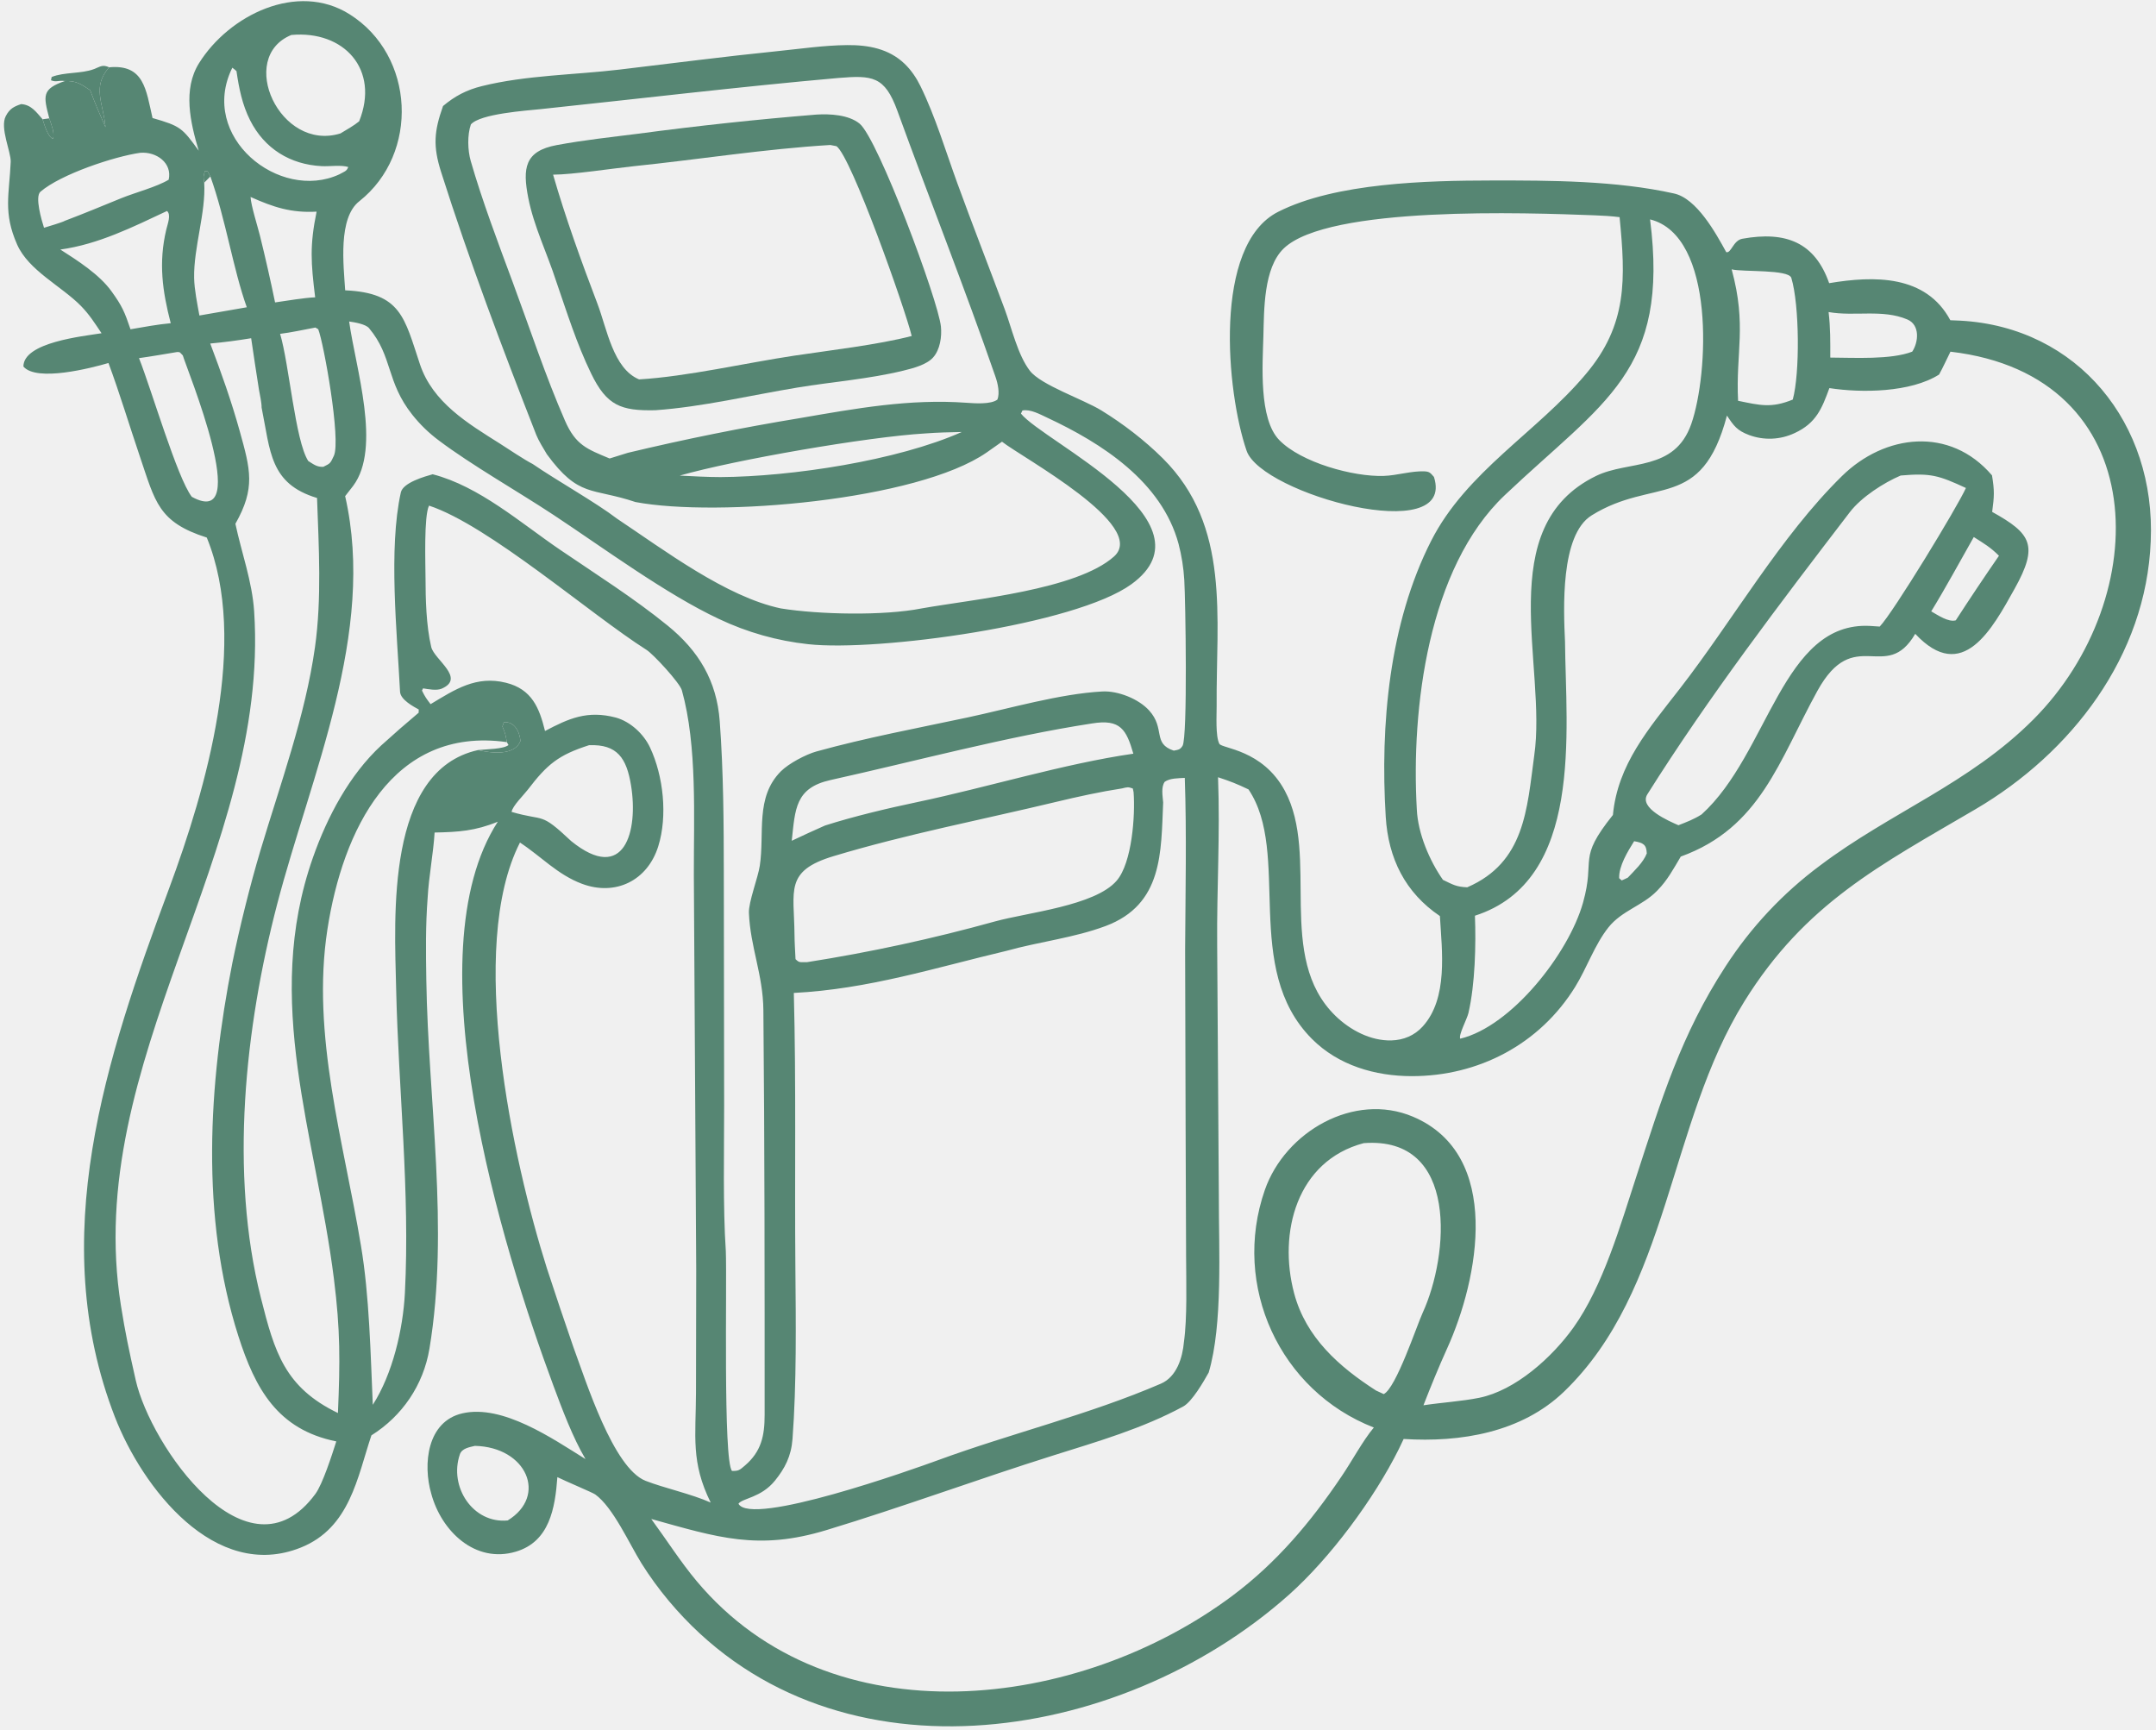
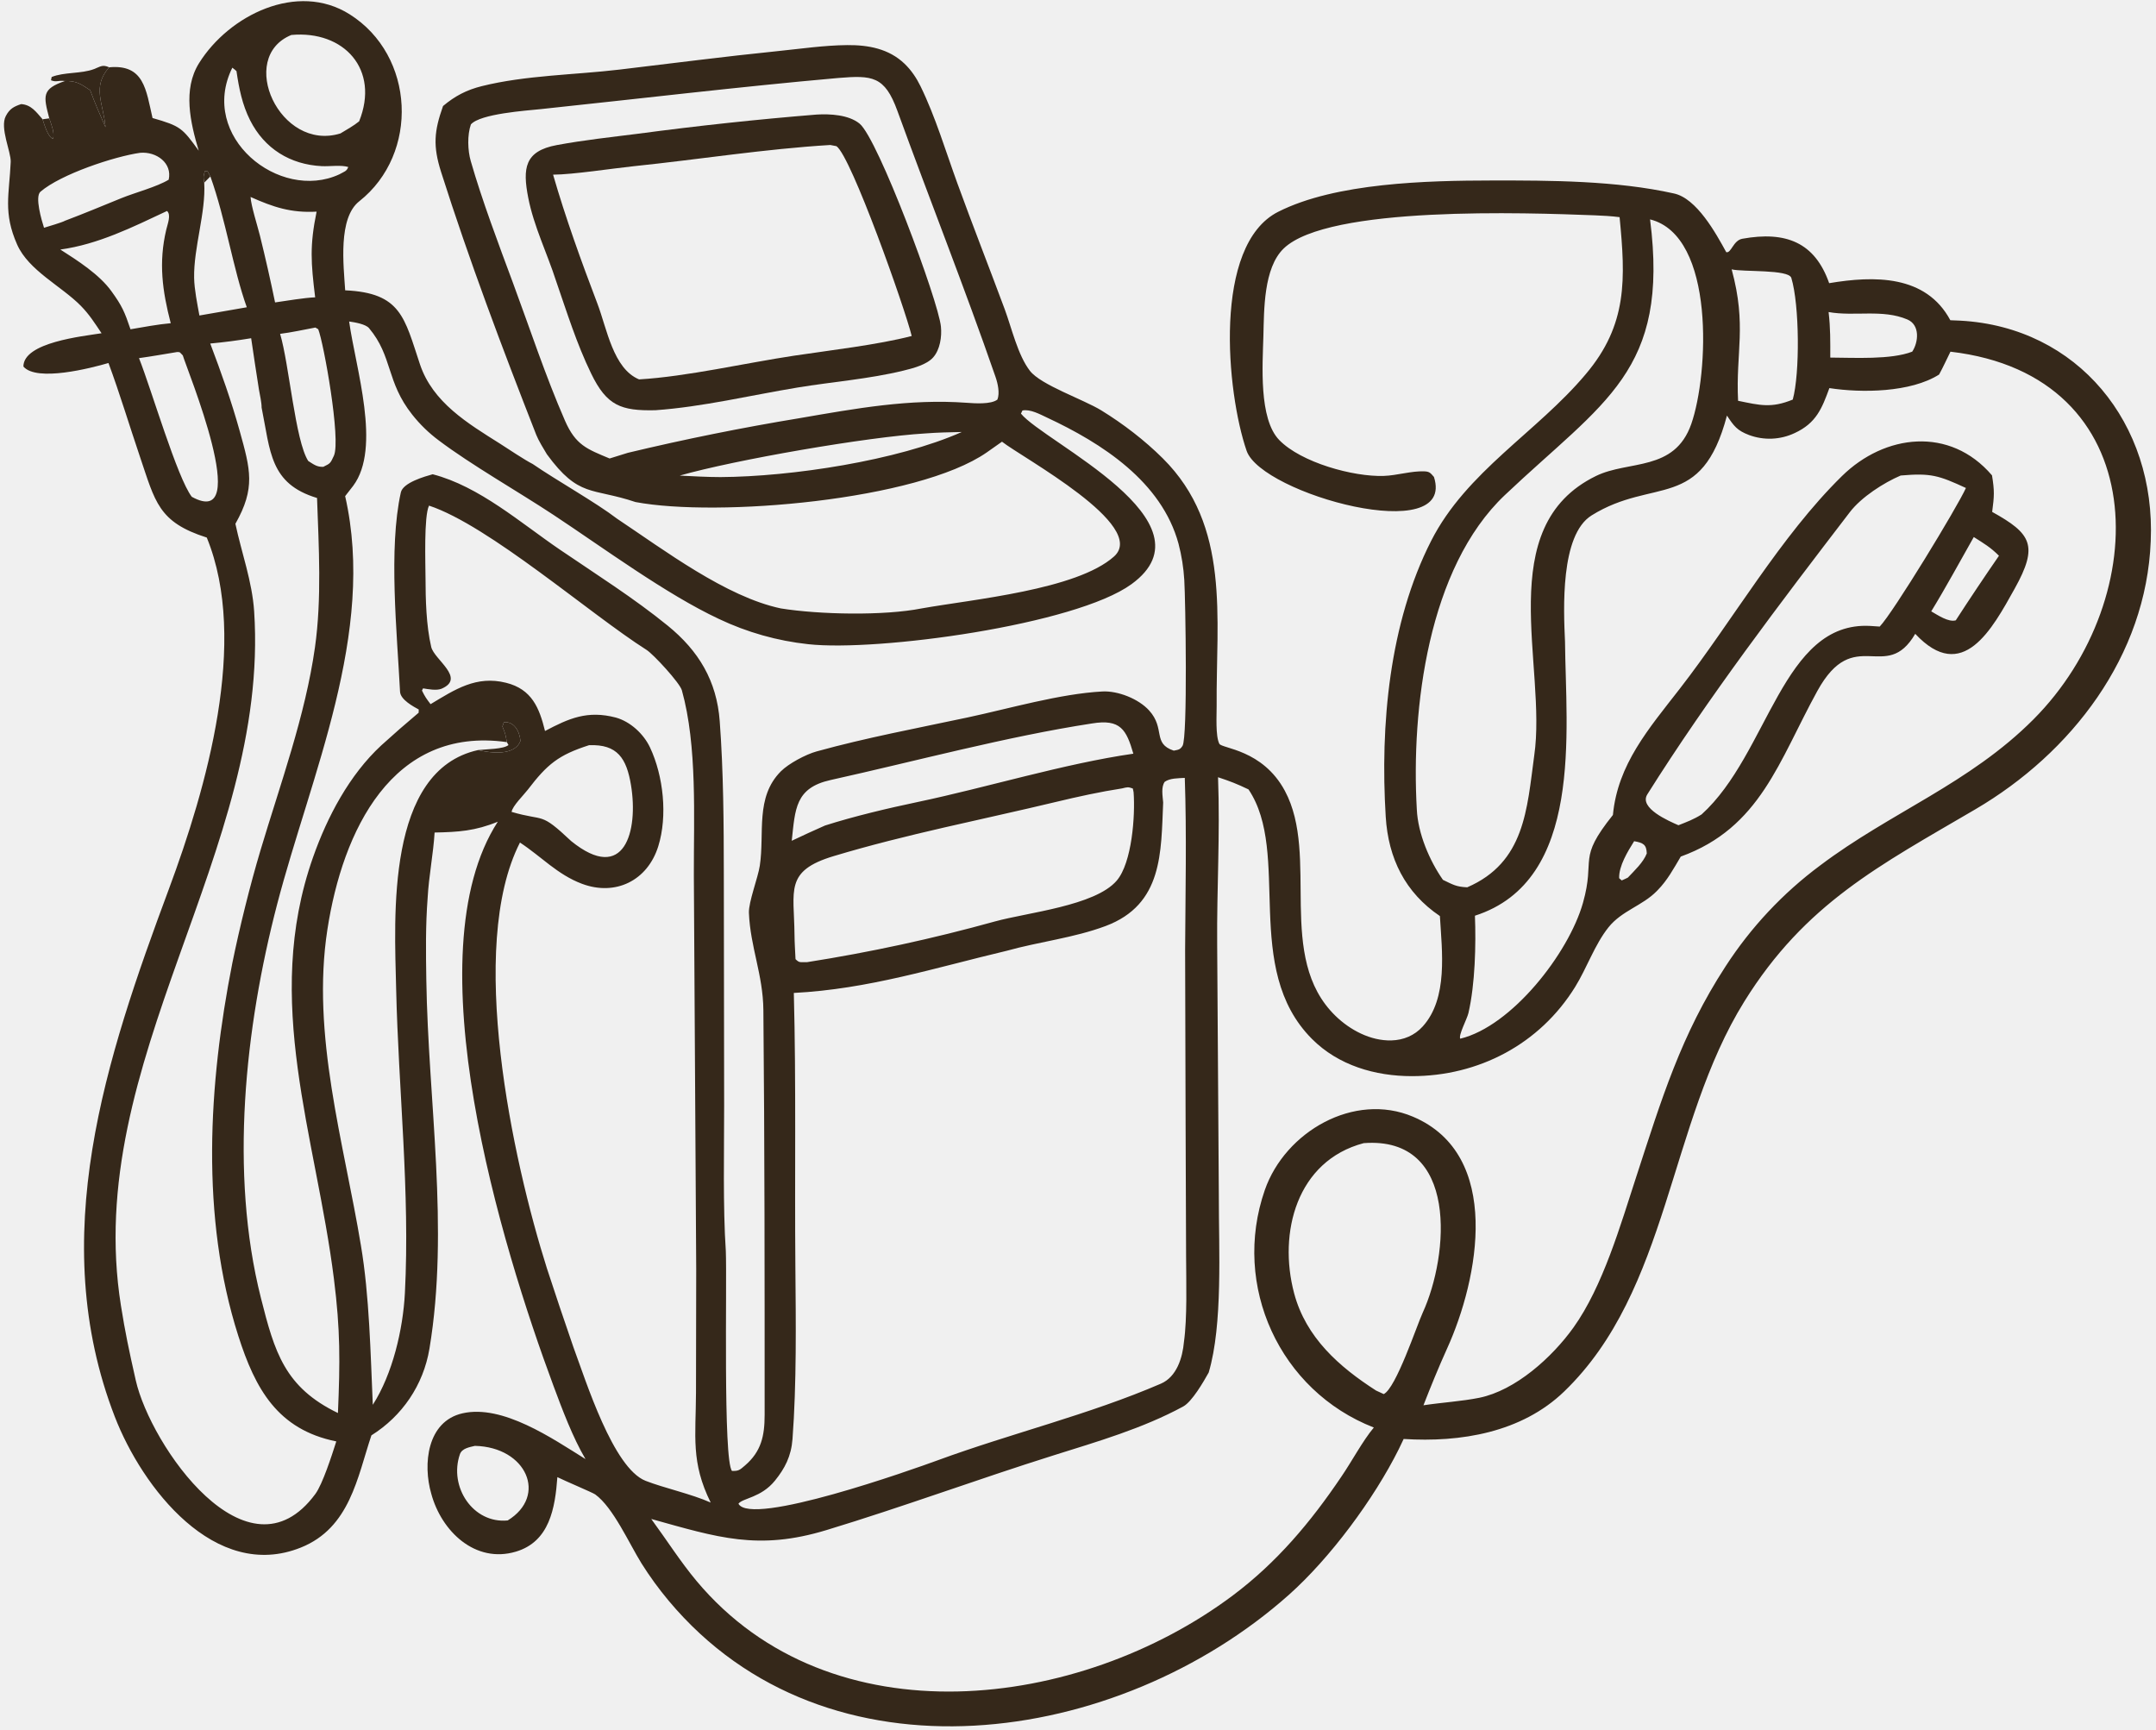
<svg xmlns="http://www.w3.org/2000/svg" width="268" height="215" viewBox="0 0 268 215" fill="none">
  <g clip-path="url(#clip0_719_2998)">
-     <path d="M24.701 18.73C23.658 15.226 22.7 11.118 24.742 7.85C28.48 1.868 36.965 -2.311 43.451 1.77C51.611 6.905 52.138 19.102 44.666 25.013C42.001 27.092 42.709 32.986 42.908 36.088C49.86 36.4 50.265 39.48 52.203 45.284C53.786 50.028 58.17 52.638 62.131 55.135C63.096 55.757 65.252 57.194 66.204 57.669C69.236 59.75 74.051 62.446 76.704 64.475C82.582 68.392 90.243 74.186 97.056 75.627C101.821 76.394 109.848 76.564 114.575 75.626C120.942 74.492 133.837 73.317 138.473 69.178C142.777 65.335 127.077 56.891 124.552 54.903L122.652 56.241C114.036 62.219 89.145 64.321 78.994 62.405C73.566 60.578 71.97 61.914 67.98 56.466C67.598 55.833 66.931 54.743 66.666 54.069C62.444 43.301 58.338 32.416 54.831 21.383C53.798 18.132 53.965 16.294 55.072 13.179C56.554 11.931 58.001 11.178 59.881 10.709C65.359 9.344 71.411 9.314 77.015 8.649C83.559 7.874 90.076 7.021 96.636 6.358C99.5 6.068 102.438 5.632 105.312 5.606C107.93 5.583 110.492 6.048 112.454 7.936C113.275 8.726 113.921 9.69 114.422 10.714C116.277 14.506 117.551 18.791 118.999 22.77C120.906 28.011 122.945 33.207 124.889 38.435C125.752 40.758 126.514 44.14 128.021 46.091C129.389 47.863 134.669 49.642 136.91 51.02C139.615 52.684 142.281 54.729 144.54 56.974C153.011 65.39 151.145 76.79 151.235 87.744C151.244 88.85 151.073 91.471 151.566 92.45C151.874 93.061 156.943 93.142 159.712 98.297C164.085 106.435 158.526 118.986 166.001 126.269C167.82 128.041 170.377 129.396 172.957 129.327C174.459 129.286 175.83 128.72 176.85 127.592C180.025 124.084 179.24 118.229 178.986 113.869C174.67 110.951 172.568 106.705 172.251 101.516C171.554 90.133 172.681 77.489 177.896 67.234C182.286 58.602 191.049 53.729 197.095 46.534C202.341 40.354 202.06 34.642 201.322 26.993C200.299 26.862 199.274 26.804 198.245 26.765C189.849 26.443 165.105 25.545 159.57 30.886C157.054 33.315 157.134 38.53 157.044 41.812C156.947 45.308 156.456 52.059 159.011 54.693C161.725 57.491 168.211 59.285 172.005 59.158C173.666 59.103 175.43 58.524 177.059 58.59C177.722 58.616 177.83 58.818 178.246 59.284C181.041 68.044 156.82 61.422 154.961 56.039C152.46 48.796 150.712 30.459 158.883 26.328C166.038 22.71 177.397 22.447 185.456 22.435C192.734 22.425 200.92 22.451 208.066 24.046C210.904 24.644 213.288 28.986 214.58 31.344C215.205 31.508 215.433 29.883 216.587 29.676C221.982 28.705 225.595 30.124 227.372 35.199C232.955 34.261 239.397 34.136 242.435 39.806C242.842 39.818 243.25 39.834 243.657 39.856C258.315 40.647 267.99 52.682 267.345 67.26C266.79 81.569 257.49 93.593 245.55 100.596C233.637 107.584 224.412 112.283 216.83 124.482C207.355 139.728 207.528 160.345 194.427 172.973C189.136 178.073 181.55 179.318 174.48 178.868C174.287 179.289 174.087 179.707 173.881 180.122C170.791 186.326 165.34 193.681 160.189 198.261C139.028 217.077 102.8 222.52 83.115 198.97C81.888 197.503 80.76 195.953 79.741 194.331C78.187 191.833 76.227 187.384 73.988 185.76C73.674 185.532 70.164 184.058 69.284 183.611C69.001 187.467 68.313 191.624 64.132 192.872C59.071 194.383 54.864 190.335 53.607 185.67C52.547 182.022 53.078 176.684 57.486 175.679C62.488 174.539 68.659 178.806 72.781 181.369C71.2 178.694 69.874 175.157 68.792 172.245C62.357 154.92 51.22 118.605 61.88 102.139C59.073 103.289 56.989 103.427 54.023 103.485C53.872 106.04 53.295 108.995 53.16 111.58C52.894 115.049 52.939 118.317 52.993 121.808C53.225 136.917 55.869 152.679 53.385 167.629C52.626 172.196 49.972 176.036 46.167 178.419C44.423 183.615 43.505 189.908 37.408 192.36C26.712 196.662 17.667 184.881 14.271 176.106C5.674 153.888 13.168 131.544 21.009 110.468C25.628 98.029 30.97 79.701 25.703 66.82C19.662 64.898 19.3 62.38 17.386 56.741C16.093 52.93 14.882 48.893 13.484 45.123C11.342 45.75 4.558 47.503 2.909 45.56C2.918 42.548 10.27 41.801 12.624 41.423C11.777 40.163 11.106 39.09 10.042 38.009C7.63 35.559 3.558 33.625 2.132 30.402C0.369 26.421 1.155 24.157 1.331 20.131C1.386 18.89 -0.047 15.903 0.72 14.427C1.203 13.498 1.751 13.237 2.629 12.94C3.876 13.02 4.49 13.907 5.293 14.825C5.536 15.531 5.918 16.978 6.593 17.268C6.813 16.489 6.387 15.518 6.125 14.712C5.393 11.911 5.177 11.059 8.072 10.07C9.545 10.05 10.013 10.428 11.21 11.212C11.808 12.842 12.412 14.229 13.116 15.815C12.842 12.823 11.408 10.805 13.57 8.365C17.915 7.965 18.149 11.152 18.96 14.671C22.472 15.677 22.654 15.913 24.701 18.73ZM241.037 46.556C237.502 48.795 231.417 48.86 227.4 48.242C226.475 50.761 225.772 52.59 223.092 53.828C221.305 54.674 219.257 54.762 217.406 54.072C215.921 53.507 215.527 52.953 214.667 51.657C211.497 63.642 205.564 59.262 197.843 64.066C193.923 66.505 194.359 75.78 194.538 79.76C194.635 90.884 196.89 109.476 183.34 113.825C183.48 117.41 183.365 122.326 182.534 125.92C182.36 126.672 181.267 128.676 181.516 129.112C187.909 127.573 194.997 118.505 196.772 112.219C198.367 106.57 196.004 106.907 200.492 101.303C201.089 94.994 204.943 90.586 208.786 85.635C215.404 77.11 221.307 66.69 228.965 59.174C234.275 53.962 242.375 52.958 247.615 59.088C247.932 61.029 247.897 61.647 247.635 63.63C252.505 66.329 253.422 67.802 250.432 73.169C247.642 78.177 243.955 85.091 238.072 78.785C234.42 85.052 230.495 77.555 225.907 85.885C221.13 94.557 218.833 102.891 208.927 106.475C208.047 107.957 207.264 109.423 206.057 110.647L205.933 110.775C204.155 112.586 201.595 113.204 199.948 115.261C198.233 117.405 197.259 120.311 195.807 122.66C191.393 129.805 183.785 133.773 175.496 133.768C170.953 133.766 166.371 132.443 163.081 129.14C154.341 120.366 160.541 106.071 155.195 98.126C153.732 97.426 152.945 97.122 151.408 96.612C151.676 103.861 151.242 110.406 151.3 117.449L151.506 148.662C151.492 155.214 152.022 164.617 150.247 170.607C149.605 171.753 148.179 174.233 147.072 174.833C142.042 177.561 136.414 179.191 130.98 180.899C121.499 183.88 112.232 187.315 102.718 190.198C94.251 192.764 89.261 191.127 80.954 188.812C82.823 191.352 84.576 194.117 86.566 196.498C103.274 216.495 134.223 212.58 153.258 198.308C158.721 194.212 162.935 189.193 166.738 183.55C168.036 181.658 169.375 179.119 170.773 177.444C159.086 172.893 153.078 159.835 157.223 147.92C159.751 140.672 168.325 135.709 175.64 138.809C186.801 143.538 183.82 158.95 179.872 167.643C178.859 169.873 177.829 172.397 176.941 174.68C179.206 174.334 181.733 174.184 183.876 173.749C188.391 172.831 192.94 168.716 195.59 165.012C199.258 159.886 201.457 152.207 203.414 146.212C206.521 136.695 208.946 128.629 214.499 120.117C217.643 115.262 221.625 111.015 226.252 107.578C234.992 100.981 244.807 97.406 252.762 89.426C267.83 74.306 267.772 46.658 242.45 43.715C242.01 44.607 241.507 45.703 241.037 46.556ZM98.676 123.425C98.973 134.684 98.769 146.114 98.868 157.414C98.929 164.336 99.027 172.004 98.512 178.869C98.35 181.029 97.551 182.535 96.335 184.041C94.606 186.182 92.311 186.209 91.792 186.915C93.325 189.813 113.446 182.661 116.558 181.519C125.71 178.16 135.37 175.848 144.298 171.996C146.279 171.142 146.996 168.76 147.17 166.792C147.59 163.816 147.446 159.317 147.436 156.193L147.377 140.111L147.315 118.06C147.352 111.058 147.517 103.681 147.274 96.692C146.441 96.749 145.437 96.714 144.777 97.183C144.313 97.848 144.518 98.898 144.587 99.753C144.311 105.907 144.591 112.429 137.424 115.11C133.505 116.576 129.194 117.054 125.167 118.178C116.135 120.321 107.968 122.946 98.676 123.425ZM75.778 56.991L78.049 56.285C85.108 54.595 92.225 53.159 99.385 51.98C106.401 50.773 113.05 49.549 120.153 50.066C121.15 50.139 123.178 50.291 123.983 49.667C124.298 48.858 124.03 47.665 123.747 46.846C119.905 35.748 115.559 24.813 111.547 13.773C109.972 9.438 108.43 9.344 104.169 9.696C91.823 10.791 79.551 12.264 67.225 13.563C65.398 13.756 59.705 14.132 58.532 15.466C58.073 16.797 58.136 18.696 58.514 20.011C59.944 24.983 61.949 30.267 63.754 35.136C65.874 40.851 67.807 46.747 70.232 52.297C71.561 55.338 72.976 55.82 75.778 56.991ZM42.904 61.672C46.77 78.65 38.62 96.396 34.444 112.425C30.45 127.757 28.508 145.778 32.428 161.321C34.129 168.066 35.384 172.443 42.007 175.642C42.278 169.268 42.312 165.354 41.509 158.974C39.262 141.105 32.614 124.477 38.9 106.595C40.68 101.529 43.432 96.322 47.389 92.657C48.913 91.271 50.463 89.916 52.04 88.592L52.051 88.192C51.416 87.842 49.779 86.982 49.728 85.985C49.355 78.659 48.275 68.192 49.826 61.21C50.099 59.98 52.831 59.22 53.784 58.951C59.59 60.456 64.716 65.002 69.62 68.338C74.097 71.384 78.8 74.353 82.994 77.765C86.846 80.898 89.094 84.618 89.466 89.652C89.935 95.992 89.966 102.347 89.974 108.701L90.014 137.41C90.017 142.944 89.855 150.069 90.222 155.506C90.382 159.308 89.871 181.529 90.989 182.837C91.812 182.868 91.958 182.719 92.599 182.169C94.626 180.431 95.047 178.486 95.047 175.884C95.051 159.108 95.049 142.325 94.891 125.549C94.85 121.16 93.266 117.723 93.093 113.468C93.046 112.11 94.219 109.115 94.447 107.608C95.059 103.561 93.855 99.099 97.067 95.876C98.028 94.913 100.158 93.776 101.501 93.405C107.667 91.699 113.987 90.521 120.282 89.18C125.52 88.063 131.733 86.238 137.023 85.952C138.945 85.848 141.526 86.854 142.849 88.321C144.884 90.577 143.225 92.424 145.906 93.307C146.453 93.186 146.673 93.218 146.993 92.713C147.645 91.687 147.361 74.468 147.212 72.099C147.122 70.576 146.883 69.067 146.497 67.592C144.401 59.857 136.955 55.084 130.158 51.911C129.268 51.496 128.078 50.834 127.096 51.023L126.908 51.413C129.775 54.967 151.327 64.856 140.646 72.616C133.663 77.689 109.034 81.023 100.47 80.075C96.619 79.661 92.863 78.599 89.358 76.933C82.8 73.864 74.945 68.061 68.817 64.013C64.397 61.093 58.549 57.772 54.537 54.742C53.31 53.828 52.206 52.758 51.254 51.556C47.988 47.451 48.835 44.323 45.873 40.79C45.451 40.286 44.079 40.059 43.4 39.963C44.201 45.747 47.437 55.656 43.903 60.387C43.578 60.821 43.245 61.249 42.904 61.672ZM64.633 104.731C58.01 117.701 63.703 144.156 67.987 157.671C69.052 160.934 70.147 164.188 71.269 167.433C72.85 171.704 76.221 182.491 80.253 184.071C82.508 184.955 85.992 185.713 88.343 186.773C85.855 181.74 86.495 178.553 86.515 173.088L86.542 157.747L86.248 108.79C86.229 101.609 86.692 92.718 84.758 85.801C84.502 84.886 81.233 81.332 80.365 80.781C73.359 76.338 60.784 65.321 53.331 62.85C52.677 64.151 52.89 70.091 52.893 71.763C52.899 74.492 52.977 77.748 53.602 80.419C53.971 81.995 57.941 84.299 54.884 85.61C54.266 85.867 53.22 85.667 52.587 85.564L52.453 85.839C52.84 86.63 53.001 86.841 53.522 87.529C56.573 85.697 59.191 83.943 62.907 84.87C66.113 85.669 67.045 87.997 67.748 90.865C70.704 89.304 73.005 88.268 76.545 89.193C78.349 89.694 80.001 91.215 80.798 92.906C82.473 96.462 82.998 101.43 81.829 105.182C80.492 109.48 76.497 111.413 72.347 109.86C69.29 108.716 67.268 106.453 64.633 104.731ZM29.262 65.108C30.03 68.733 31.347 72.266 31.593 76.005C33.557 106 10.162 131.833 15.036 162.312C15.563 165.611 16.001 167.707 16.873 171.567C18.705 179.674 30.783 197.144 39.202 185.701C40.097 184.484 41.249 180.91 41.803 179.171C34.512 177.701 31.729 172.645 29.626 166.064C24.902 151.279 25.906 134.751 28.882 119.701C29.781 115.287 31.087 110.025 32.379 105.698C34.837 97.462 37.949 89 39.152 80.461C40.005 74.404 39.627 68.003 39.41 61.901C33.524 60.131 33.622 56.114 32.517 50.65C32.533 50.116 32.296 49.02 32.192 48.45C31.856 46.315 31.532 44.18 31.219 42.042C29.424 42.336 27.944 42.532 26.134 42.702C27.5 46.314 28.76 49.849 29.795 53.574C31.128 58.372 31.784 60.656 29.262 65.108ZM179.364 109.367C180.645 109.98 181.002 110.228 182.381 110.295C189.55 107.198 189.808 100.578 190.708 93.941C192.337 82.804 185.409 65.491 198.395 59.162C202.456 57.182 208.143 58.661 210.231 52.707C212.389 46.55 213.257 29.313 205.11 27.27C207.524 46.183 199.403 49.852 187.061 61.54C177.498 70.597 175.401 88.105 176.116 100.608C176.252 103.609 177.694 106.98 179.364 109.367ZM46.34 174.62C48.797 170.797 50.097 165.251 50.33 160.725C50.977 148.144 49.528 135.474 49.242 122.906C49.038 113.953 47.937 95.77 59.428 93.234C61.061 93.624 63.987 93.967 64.691 92.1C64.601 90.936 63.937 89.661 62.636 89.77L62.452 90.3C62.805 91.158 62.852 91.329 63 92.247C48.715 90.241 42.584 103.329 40.699 115.525C38.669 128.66 42.748 142.008 44.867 154.837C45.915 161.015 46.063 168.33 46.34 174.62ZM100.304 119.602C108.188 118.363 115.946 116.684 123.692 114.534C127.663 113.433 136.136 112.599 138.817 109.46C140.717 107.235 141.127 101.362 140.912 98.493C140.908 98.412 140.832 98.099 140.81 98.01C140.197 97.793 140.131 97.847 139.47 98.002C136.787 98.415 133.982 99.028 131.332 99.665C122.082 101.887 112.74 103.676 103.627 106.417C97.497 108.261 98.712 110.672 98.76 116.181C98.769 117.183 98.84 118.225 98.887 119.226C99.397 119.725 99.436 119.569 100.304 119.602ZM208.639 102.579C209.733 102.145 210.504 101.869 211.515 101.235C219.885 93.665 221.53 77.204 232.477 77.805C232.87 77.827 233.262 77.853 233.655 77.884C235.307 76.189 243.322 63.002 244.372 60.657C241.002 59.105 240.037 58.78 236.262 59.108C234.18 59.997 231.392 61.771 229.942 63.662C221.267 74.98 212.362 86.668 204.77 98.74C203.692 100.454 207.471 102.068 208.639 102.579ZM39.176 36.959C38.648 32.639 38.487 30.543 39.354 26.309C36.172 26.479 33.996 25.756 31.146 24.483C31.206 25.572 32.006 28.064 32.315 29.305C32.995 32.054 33.621 34.818 34.193 37.592C35.558 37.396 37.881 37.004 39.176 36.959ZM23.841 61.755C31.549 65.99 23.165 45.754 22.724 44.177C22.325 43.787 22.438 43.764 22.027 43.756C20.472 44.009 18.832 44.304 17.279 44.517C18.852 48.498 22.02 59.376 23.841 61.755ZM119.556 53.697C118.03 53.732 116.558 53.756 115.034 53.876C107.821 54.3 91.349 57.161 84.49 59.117C86.193 59.204 87.857 59.299 89.562 59.303C98.373 59.251 111.539 57.263 119.556 53.697ZM21.223 40.176C20.182 36.168 19.692 32.647 20.671 28.53C20.837 27.827 21.296 26.701 20.763 26.225C16.5 28.228 12.203 30.375 7.501 31.018C9.616 32.37 12.366 34.119 13.865 36.219C15.165 38.016 15.486 38.753 16.221 40.929C17.845 40.656 19.593 40.32 21.223 40.176ZM24.788 39.218L30.677 38.194C28.965 33.407 28.069 27.289 26.151 21.928L25.803 21.293L25.472 21.263C25.256 21.925 25.267 22.015 25.386 22.705C25.605 26.419 24.059 30.773 24.131 34.551C24.159 35.981 24.527 37.792 24.788 39.218ZM8.079 27.44C10.429 26.554 12.759 25.579 15.088 24.631C16.758 23.951 19.526 23.221 20.968 22.337C21.438 20.265 19.445 18.817 17.419 18.994C14.209 19.449 7.552 21.659 5.029 23.831C4.306 24.453 5.179 27.41 5.472 28.312C5.941 28.167 7.764 27.634 8.079 27.44ZM171.048 172.847L172.004 173.289C173.536 172.541 176.093 164.819 176.847 163.176C180.102 156.088 181.399 141.193 169.516 142.095C161.189 144.295 158.859 153.229 160.868 160.766C162.334 166.268 166.467 169.904 171.048 172.847ZM59.031 179.724C58.347 179.892 57.423 180.029 57.168 180.767C55.767 184.81 58.8 189.416 63.11 188.995C68.104 185.936 65.451 179.868 59.031 179.724ZM28.879 8.415C24.635 16.994 34.73 25.118 42.175 21.674C42.799 21.319 43.084 21.315 43.291 20.759C42.394 20.478 41.016 20.704 39.987 20.652C36.081 20.455 32.872 18.484 31.09 14.951C30.108 13.004 29.706 10.973 29.396 8.842C29.395 8.832 28.974 8.467 28.879 8.415ZM240.06 75.993C240.862 76.449 242.207 77.377 243.112 77.108C244.862 74.406 246.652 71.73 248.48 69.081C247.417 68.018 246.597 67.549 245.35 66.754C243.652 69.745 241.845 73.086 240.06 75.993ZM203.13 104.563C202.341 105.827 201.214 107.652 201.269 109.163L201.588 109.44C201.779 109.354 202.189 109.185 202.35 109.089C203.195 108.189 204.256 107.215 204.702 106.086C204.66 104.988 204.277 104.766 203.13 104.563ZM34.819 41.498C35.949 45.292 36.694 54.764 38.313 57.299C38.991 57.723 39.378 58.057 40.184 58.029C41.033 57.605 41.052 57.645 41.504 56.651C42.403 54.673 40.23 42.588 39.557 40.924L39.205 40.714C37.88 40.963 36.114 41.343 34.819 41.498ZM227.512 44.448C230.505 44.46 235.05 44.735 237.697 43.712C238.48 42.535 238.69 40.391 237.095 39.712C233.995 38.395 230.54 39.366 227.302 38.789C227.537 40.779 227.515 42.442 227.512 44.448ZM222.847 49.669C223.745 46.427 223.687 37.89 222.67 34.545C222.342 33.459 216.644 33.826 215.253 33.481C217.161 40.503 215.743 43.781 216.051 49.819C218.766 50.376 220.182 50.761 222.847 49.669ZM44.642 15.083C47.233 8.636 42.759 3.75 36.215 4.346C29.414 7.138 34.787 18.915 42.319 16.586C43.05 16.146 43.998 15.613 44.642 15.083ZM135.73 89.929C125.168 91.547 113.761 94.628 103.249 96.958C98.829 97.938 98.85 100.574 98.417 104.511C99.787 103.859 101.165 103.227 102.551 102.615C106.155 101.463 110.38 100.466 114.119 99.68C122.678 97.88 132.292 94.921 140.88 93.686C140.015 90.715 139.295 89.336 135.73 89.929ZM73.219 92.63C69.43 93.847 68.035 94.981 65.609 98.16C65.118 98.804 63.691 100.195 63.593 100.921C67.817 102.156 67.052 100.833 71.006 104.554C77.638 109.92 79.369 103.286 78.438 97.61C77.889 94.266 76.749 92.483 73.219 92.63Z" fill="#568673" />
-     <path d="M101.506 14.241C103.171 14.14 105.484 14.26 106.843 15.362C109.135 17.219 116.642 37.375 116.962 40.602C117.085 41.851 116.855 43.453 115.999 44.424C115.185 45.348 113.458 45.785 112.284 46.073C108.023 47.115 103.455 47.458 99.123 48.174C93.31 49.135 87.334 50.577 81.466 50.992C77.186 51.088 75.422 50.425 73.488 46.444C71.673 42.71 70.473 38.825 69.117 34.909C68.02 31.495 66.353 28.123 65.664 24.59C64.945 20.902 65.21 18.776 69.212 18.034C72.606 17.405 75.946 17.049 79.335 16.62C86.704 15.636 94.097 14.842 101.506 14.241ZM68.751 21.711C70.308 27.104 72.266 32.51 74.263 37.75C75.451 40.868 76.216 45.82 79.439 47.159C85.329 46.819 92.754 45.105 98.716 44.211C103.08 43.556 109.177 42.851 113.329 41.764C112.513 38.388 105.819 19.463 103.977 18.171L103.209 18.022C95.095 18.51 86.868 19.824 78.779 20.66C76.186 20.928 71.182 21.705 68.751 21.711Z" fill="#568673" />
-     <path d="M63 92.247C62.852 91.329 62.805 91.158 62.452 90.301L62.636 89.77C63.937 89.661 64.601 90.936 64.691 92.1C63.987 93.967 61.061 93.624 59.428 93.234C60.476 93.12 62.589 93.122 63.207 92.611L63 92.247Z" fill="#568673" />
-     <path d="M25.386 22.705C25.267 22.015 25.256 21.925 25.472 21.263L25.803 21.293L26.151 21.928L25.386 22.705Z" fill="#568673" />
-     <path d="M8.072 10.07C7.19 9.961 7.05 10.255 6.34 9.981L6.421 9.57C7.971 8.941 10.107 9.186 11.679 8.589C12.508 8.274 12.725 7.992 13.57 8.365C11.408 10.804 12.842 12.823 13.116 15.815C12.412 14.229 11.808 12.842 11.21 11.212C10.013 10.428 9.545 10.049 8.072 10.07Z" fill="#568673" />
-     <path d="M6.125 14.712C6.387 15.518 6.813 16.489 6.594 17.268C5.918 16.978 5.536 15.531 5.293 14.825L6.125 14.712Z" fill="#568673" />
+     <path d="M24.701 18.73C23.658 15.226 22.7 11.118 24.742 7.85C28.48 1.868 36.965 -2.311 43.451 1.77C51.611 6.905 52.138 19.102 44.666 25.013C42.001 27.092 42.709 32.986 42.908 36.088C49.86 36.4 50.265 39.48 52.203 45.284C53.786 50.028 58.17 52.638 62.131 55.135C63.096 55.757 65.252 57.194 66.204 57.669C69.236 59.75 74.051 62.446 76.704 64.475C82.582 68.392 90.243 74.186 97.056 75.627C101.821 76.394 109.848 76.564 114.575 75.626C120.942 74.492 133.837 73.317 138.473 69.178C142.777 65.335 127.077 56.891 124.552 54.903L122.652 56.241C114.036 62.219 89.145 64.321 78.994 62.405C73.566 60.578 71.97 61.914 67.98 56.466C67.598 55.833 66.931 54.743 66.666 54.069C62.444 43.301 58.338 32.416 54.831 21.383C53.798 18.132 53.965 16.294 55.072 13.179C56.554 11.931 58.001 11.178 59.881 10.709C65.359 9.344 71.411 9.314 77.015 8.649C83.559 7.874 90.076 7.021 96.636 6.358C99.5 6.068 102.438 5.632 105.312 5.606C107.93 5.583 110.492 6.048 112.454 7.936C113.275 8.726 113.921 9.69 114.422 10.714C116.277 14.506 117.551 18.791 118.999 22.77C120.906 28.011 122.945 33.207 124.889 38.435C125.752 40.758 126.514 44.14 128.021 46.091C129.389 47.863 134.669 49.642 136.91 51.02C139.615 52.684 142.281 54.729 144.54 56.974C153.011 65.39 151.145 76.79 151.235 87.744C151.244 88.85 151.073 91.471 151.566 92.45C151.874 93.061 156.943 93.142 159.712 98.297C164.085 106.435 158.526 118.986 166.001 126.269C167.82 128.041 170.377 129.396 172.957 129.327C174.459 129.286 175.83 128.72 176.85 127.592C180.025 124.084 179.24 118.229 178.986 113.869C174.67 110.951 172.568 106.705 172.251 101.516C171.554 90.133 172.681 77.489 177.896 67.234C182.286 58.602 191.049 53.729 197.095 46.534C202.341 40.354 202.06 34.642 201.322 26.993C200.299 26.862 199.274 26.804 198.245 26.765C189.849 26.443 165.105 25.545 159.57 30.886C157.054 33.315 157.134 38.53 157.044 41.812C156.947 45.308 156.456 52.059 159.011 54.693C161.725 57.491 168.211 59.285 172.005 59.158C173.666 59.103 175.43 58.524 177.059 58.59C177.722 58.616 177.83 58.818 178.246 59.284C181.041 68.044 156.82 61.422 154.961 56.039C152.46 48.796 150.712 30.459 158.883 26.328C166.038 22.71 177.397 22.447 185.456 22.435C192.734 22.425 200.92 22.451 208.066 24.046C210.904 24.644 213.288 28.986 214.58 31.344C215.205 31.508 215.433 29.883 216.587 29.676C221.982 28.705 225.595 30.124 227.372 35.199C232.955 34.261 239.397 34.136 242.435 39.806C242.842 39.818 243.25 39.834 243.657 39.856C258.315 40.647 267.99 52.682 267.345 67.26C266.79 81.569 257.49 93.593 245.55 100.596C233.637 107.584 224.412 112.283 216.83 124.482C207.355 139.728 207.528 160.345 194.427 172.973C189.136 178.073 181.55 179.318 174.48 178.868C174.287 179.289 174.087 179.707 173.881 180.122C170.791 186.326 165.34 193.681 160.189 198.261C139.028 217.077 102.8 222.52 83.115 198.97C81.888 197.503 80.76 195.953 79.741 194.331C78.187 191.833 76.227 187.384 73.988 185.76C73.674 185.532 70.164 184.058 69.284 183.611C69.001 187.467 68.313 191.624 64.132 192.872C59.071 194.383 54.864 190.335 53.607 185.67C52.547 182.022 53.078 176.684 57.486 175.679C62.488 174.539 68.659 178.806 72.781 181.369C71.2 178.694 69.874 175.157 68.792 172.245C62.357 154.92 51.22 118.605 61.88 102.139C59.073 103.289 56.989 103.427 54.023 103.485C53.872 106.04 53.295 108.995 53.16 111.58C52.894 115.049 52.939 118.317 52.993 121.808C53.225 136.917 55.869 152.679 53.385 167.629C52.626 172.196 49.972 176.036 46.167 178.419C44.423 183.615 43.505 189.908 37.408 192.36C26.712 196.662 17.667 184.881 14.271 176.106C5.674 153.888 13.168 131.544 21.009 110.468C25.628 98.029 30.97 79.701 25.703 66.82C19.662 64.898 19.3 62.38 17.386 56.741C16.093 52.93 14.882 48.893 13.484 45.123C11.342 45.75 4.558 47.503 2.909 45.56C2.918 42.548 10.27 41.801 12.624 41.423C11.777 40.163 11.106 39.09 10.042 38.009C7.63 35.559 3.558 33.625 2.132 30.402C0.369 26.421 1.155 24.157 1.331 20.131C1.386 18.89 -0.047 15.903 0.72 14.427C1.203 13.498 1.751 13.237 2.629 12.94C3.876 13.02 4.49 13.907 5.293 14.825C5.536 15.531 5.918 16.978 6.593 17.268C6.813 16.489 6.387 15.518 6.125 14.712C5.393 11.911 5.177 11.059 8.072 10.07C9.545 10.05 10.013 10.428 11.21 11.212C11.808 12.842 12.412 14.229 13.116 15.815C12.842 12.823 11.408 10.805 13.57 8.365C17.915 7.965 18.149 11.152 18.96 14.671C22.472 15.677 22.654 15.913 24.701 18.73ZM241.037 46.556C237.502 48.795 231.417 48.86 227.4 48.242C226.475 50.761 225.772 52.59 223.092 53.828C221.305 54.674 219.257 54.762 217.406 54.072C215.921 53.507 215.527 52.953 214.667 51.657C211.497 63.642 205.564 59.262 197.843 64.066C193.923 66.505 194.359 75.78 194.538 79.76C194.635 90.884 196.89 109.476 183.34 113.825C183.48 117.41 183.365 122.326 182.534 125.92C182.36 126.672 181.267 128.676 181.516 129.112C187.909 127.573 194.997 118.505 196.772 112.219C198.367 106.57 196.004 106.907 200.492 101.303C201.089 94.994 204.943 90.586 208.786 85.635C215.404 77.11 221.307 66.69 228.965 59.174C234.275 53.962 242.375 52.958 247.615 59.088C247.932 61.029 247.897 61.647 247.635 63.63C252.505 66.329 253.422 67.802 250.432 73.169C247.642 78.177 243.955 85.091 238.072 78.785C234.42 85.052 230.495 77.555 225.907 85.885C221.13 94.557 218.833 102.891 208.927 106.475C208.047 107.957 207.264 109.423 206.057 110.647L205.933 110.775C204.155 112.586 201.595 113.204 199.948 115.261C198.233 117.405 197.259 120.311 195.807 122.66C191.393 129.805 183.785 133.773 175.496 133.768C170.953 133.766 166.371 132.443 163.081 129.14C154.341 120.366 160.541 106.071 155.195 98.126C153.732 97.426 152.945 97.122 151.408 96.612C151.676 103.861 151.242 110.406 151.3 117.449L151.506 148.662C151.492 155.214 152.022 164.617 150.247 170.607C149.605 171.753 148.179 174.233 147.072 174.833C142.042 177.561 136.414 179.191 130.98 180.899C121.499 183.88 112.232 187.315 102.718 190.198C94.251 192.764 89.261 191.127 80.954 188.812C82.823 191.352 84.576 194.117 86.566 196.498C103.274 216.495 134.223 212.58 153.258 198.308C158.721 194.212 162.935 189.193 166.738 183.55C168.036 181.658 169.375 179.119 170.773 177.444C159.086 172.893 153.078 159.835 157.223 147.92C159.751 140.672 168.325 135.709 175.64 138.809C186.801 143.538 183.82 158.95 179.872 167.643C178.859 169.873 177.829 172.397 176.941 174.68C179.206 174.334 181.733 174.184 183.876 173.749C188.391 172.831 192.94 168.716 195.59 165.012C199.258 159.886 201.457 152.207 203.414 146.212C206.521 136.695 208.946 128.629 214.499 120.117C217.643 115.262 221.625 111.015 226.252 107.578C234.992 100.981 244.807 97.406 252.762 89.426C267.83 74.306 267.772 46.658 242.45 43.715C242.01 44.607 241.507 45.703 241.037 46.556ZM98.676 123.425C98.973 134.684 98.769 146.114 98.868 157.414C98.929 164.336 99.027 172.004 98.512 178.869C98.35 181.029 97.551 182.535 96.335 184.041C94.606 186.182 92.311 186.209 91.792 186.915C93.325 189.813 113.446 182.661 116.558 181.519C125.71 178.16 135.37 175.848 144.298 171.996C146.279 171.142 146.996 168.76 147.17 166.792C147.59 163.816 147.446 159.317 147.436 156.193L147.377 140.111L147.315 118.06C147.352 111.058 147.517 103.681 147.274 96.692C146.441 96.749 145.437 96.714 144.777 97.183C144.313 97.848 144.518 98.898 144.587 99.753C144.311 105.907 144.591 112.429 137.424 115.11C133.505 116.576 129.194 117.054 125.167 118.178C116.135 120.321 107.968 122.946 98.676 123.425ZM75.778 56.991L78.049 56.285C85.108 54.595 92.225 53.159 99.385 51.98C106.401 50.773 113.05 49.549 120.153 50.066C121.15 50.139 123.178 50.291 123.983 49.667C124.298 48.858 124.03 47.665 123.747 46.846C119.905 35.748 115.559 24.813 111.547 13.773C109.972 9.438 108.43 9.344 104.169 9.696C91.823 10.791 79.551 12.264 67.225 13.563C65.398 13.756 59.705 14.132 58.532 15.466C58.073 16.797 58.136 18.696 58.514 20.011C59.944 24.983 61.949 30.267 63.754 35.136C65.874 40.851 67.807 46.747 70.232 52.297C71.561 55.338 72.976 55.82 75.778 56.991ZM42.904 61.672C46.77 78.65 38.62 96.396 34.444 112.425C30.45 127.757 28.508 145.778 32.428 161.321C34.129 168.066 35.384 172.443 42.007 175.642C42.278 169.268 42.312 165.354 41.509 158.974C39.262 141.105 32.614 124.477 38.9 106.595C40.68 101.529 43.432 96.322 47.389 92.657C48.913 91.271 50.463 89.916 52.04 88.592L52.051 88.192C51.416 87.842 49.779 86.982 49.728 85.985C49.355 78.659 48.275 68.192 49.826 61.21C50.099 59.98 52.831 59.22 53.784 58.951C59.59 60.456 64.716 65.002 69.62 68.338C74.097 71.384 78.8 74.353 82.994 77.765C86.846 80.898 89.094 84.618 89.466 89.652C89.935 95.992 89.966 102.347 89.974 108.701L90.014 137.41C90.017 142.944 89.855 150.069 90.222 155.506C90.382 159.308 89.871 181.529 90.989 182.837C91.812 182.868 91.958 182.719 92.599 182.169C94.626 180.431 95.047 178.486 95.047 175.884C95.051 159.108 95.049 142.325 94.891 125.549C94.85 121.16 93.266 117.723 93.093 113.468C93.046 112.11 94.219 109.115 94.447 107.608C95.059 103.561 93.855 99.099 97.067 95.876C98.028 94.913 100.158 93.776 101.501 93.405C107.667 91.699 113.987 90.521 120.282 89.18C125.52 88.063 131.733 86.238 137.023 85.952C138.945 85.848 141.526 86.854 142.849 88.321C144.884 90.577 143.225 92.424 145.906 93.307C146.453 93.186 146.673 93.218 146.993 92.713C147.645 91.687 147.361 74.468 147.212 72.099C147.122 70.576 146.883 69.067 146.497 67.592C144.401 59.857 136.955 55.084 130.158 51.911C129.268 51.496 128.078 50.834 127.096 51.023L126.908 51.413C129.775 54.967 151.327 64.856 140.646 72.616C133.663 77.689 109.034 81.023 100.47 80.075C96.619 79.661 92.863 78.599 89.358 76.933C82.8 73.864 74.945 68.061 68.817 64.013C64.397 61.093 58.549 57.772 54.537 54.742C53.31 53.828 52.206 52.758 51.254 51.556C47.988 47.451 48.835 44.323 45.873 40.79C45.451 40.286 44.079 40.059 43.4 39.963C44.201 45.747 47.437 55.656 43.903 60.387C43.578 60.821 43.245 61.249 42.904 61.672ZM64.633 104.731C58.01 117.701 63.703 144.156 67.987 157.671C69.052 160.934 70.147 164.188 71.269 167.433C72.85 171.704 76.221 182.491 80.253 184.071C82.508 184.955 85.992 185.713 88.343 186.773C85.855 181.74 86.495 178.553 86.515 173.088L86.542 157.747L86.248 108.79C86.229 101.609 86.692 92.718 84.758 85.801C84.502 84.886 81.233 81.332 80.365 80.781C73.359 76.338 60.784 65.321 53.331 62.85C52.677 64.151 52.89 70.091 52.893 71.763C52.899 74.492 52.977 77.748 53.602 80.419C53.971 81.995 57.941 84.299 54.884 85.61C54.266 85.867 53.22 85.667 52.587 85.564L52.453 85.839C52.84 86.63 53.001 86.841 53.522 87.529C56.573 85.697 59.191 83.943 62.907 84.87C66.113 85.669 67.045 87.997 67.748 90.865C70.704 89.304 73.005 88.268 76.545 89.193C78.349 89.694 80.001 91.215 80.798 92.906C82.473 96.462 82.998 101.43 81.829 105.182C80.492 109.48 76.497 111.413 72.347 109.86C69.29 108.716 67.268 106.453 64.633 104.731ZM29.262 65.108C30.03 68.733 31.347 72.266 31.593 76.005C33.557 106 10.162 131.833 15.036 162.312C15.563 165.611 16.001 167.707 16.873 171.567C18.705 179.674 30.783 197.144 39.202 185.701C40.097 184.484 41.249 180.91 41.803 179.171C34.512 177.701 31.729 172.645 29.626 166.064C24.902 151.279 25.906 134.751 28.882 119.701C29.781 115.287 31.087 110.025 32.379 105.698C34.837 97.462 37.949 89 39.152 80.461C40.005 74.404 39.627 68.003 39.41 61.901C33.524 60.131 33.622 56.114 32.517 50.65C32.533 50.116 32.296 49.02 32.192 48.45C31.856 46.315 31.532 44.18 31.219 42.042C29.424 42.336 27.944 42.532 26.134 42.702C27.5 46.314 28.76 49.849 29.795 53.574C31.128 58.372 31.784 60.656 29.262 65.108ZM179.364 109.367C180.645 109.98 181.002 110.228 182.381 110.295C189.55 107.198 189.808 100.578 190.708 93.941C192.337 82.804 185.409 65.491 198.395 59.162C202.456 57.182 208.143 58.661 210.231 52.707C212.389 46.55 213.257 29.313 205.11 27.27C207.524 46.183 199.403 49.852 187.061 61.54C177.498 70.597 175.401 88.105 176.116 100.608C176.252 103.609 177.694 106.98 179.364 109.367ZM46.34 174.62C48.797 170.797 50.097 165.251 50.33 160.725C50.977 148.144 49.528 135.474 49.242 122.906C49.038 113.953 47.937 95.77 59.428 93.234C61.061 93.624 63.987 93.967 64.691 92.1C64.601 90.936 63.937 89.661 62.636 89.77L62.452 90.3C62.805 91.158 62.852 91.329 63 92.247C48.715 90.241 42.584 103.329 40.699 115.525C38.669 128.66 42.748 142.008 44.867 154.837C45.915 161.015 46.063 168.33 46.34 174.62ZM100.304 119.602C108.188 118.363 115.946 116.684 123.692 114.534C127.663 113.433 136.136 112.599 138.817 109.46C140.717 107.235 141.127 101.362 140.912 98.493C140.908 98.412 140.832 98.099 140.81 98.01C140.197 97.793 140.131 97.847 139.47 98.002C136.787 98.415 133.982 99.028 131.332 99.665C122.082 101.887 112.74 103.676 103.627 106.417C97.497 108.261 98.712 110.672 98.76 116.181C98.769 117.183 98.84 118.225 98.887 119.226C99.397 119.725 99.436 119.569 100.304 119.602ZM208.639 102.579C209.733 102.145 210.504 101.869 211.515 101.235C219.885 93.665 221.53 77.204 232.477 77.805C232.87 77.827 233.262 77.853 233.655 77.884C235.307 76.189 243.322 63.002 244.372 60.657C241.002 59.105 240.037 58.78 236.262 59.108C234.18 59.997 231.392 61.771 229.942 63.662C221.267 74.98 212.362 86.668 204.77 98.74C203.692 100.454 207.471 102.068 208.639 102.579ZM39.176 36.959C38.648 32.639 38.487 30.543 39.354 26.309C36.172 26.479 33.996 25.756 31.146 24.483C31.206 25.572 32.006 28.064 32.315 29.305C32.995 32.054 33.621 34.818 34.193 37.592C35.558 37.396 37.881 37.004 39.176 36.959ZM23.841 61.755C31.549 65.99 23.165 45.754 22.724 44.177C22.325 43.787 22.438 43.764 22.027 43.756C20.472 44.009 18.832 44.304 17.279 44.517C18.852 48.498 22.02 59.376 23.841 61.755ZM119.556 53.697C118.03 53.732 116.558 53.756 115.034 53.876C107.821 54.3 91.349 57.161 84.49 59.117C86.193 59.204 87.857 59.299 89.562 59.303C98.373 59.251 111.539 57.263 119.556 53.697ZM21.223 40.176C20.182 36.168 19.692 32.647 20.671 28.53C20.837 27.827 21.296 26.701 20.763 26.225C16.5 28.228 12.203 30.375 7.501 31.018C9.616 32.37 12.366 34.119 13.865 36.219C15.165 38.016 15.486 38.753 16.221 40.929C17.845 40.656 19.593 40.32 21.223 40.176ZM24.788 39.218L30.677 38.194C28.965 33.407 28.069 27.289 26.151 21.928L25.803 21.293L25.472 21.263C25.256 21.925 25.267 22.015 25.386 22.705C25.605 26.419 24.059 30.773 24.131 34.551C24.159 35.981 24.527 37.792 24.788 39.218ZM8.079 27.44C10.429 26.554 12.759 25.579 15.088 24.631C16.758 23.951 19.526 23.221 20.968 22.337C21.438 20.265 19.445 18.817 17.419 18.994C14.209 19.449 7.552 21.659 5.029 23.831C4.306 24.453 5.179 27.41 5.472 28.312C5.941 28.167 7.764 27.634 8.079 27.44ZM171.048 172.847L172.004 173.289C173.536 172.541 176.093 164.819 176.847 163.176C180.102 156.088 181.399 141.193 169.516 142.095C161.189 144.295 158.859 153.229 160.868 160.766C162.334 166.268 166.467 169.904 171.048 172.847ZM59.031 179.724C58.347 179.892 57.423 180.029 57.168 180.767C55.767 184.81 58.8 189.416 63.11 188.995C68.104 185.936 65.451 179.868 59.031 179.724ZM28.879 8.415C24.635 16.994 34.73 25.118 42.175 21.674C42.799 21.319 43.084 21.315 43.291 20.759C42.394 20.478 41.016 20.704 39.987 20.652C36.081 20.455 32.872 18.484 31.09 14.951C30.108 13.004 29.706 10.973 29.396 8.842C29.395 8.832 28.974 8.467 28.879 8.415ZM240.06 75.993C240.862 76.449 242.207 77.377 243.112 77.108C244.862 74.406 246.652 71.73 248.48 69.081C247.417 68.018 246.597 67.549 245.35 66.754C243.652 69.745 241.845 73.086 240.06 75.993ZM203.13 104.563C202.341 105.827 201.214 107.652 201.269 109.163L201.588 109.44C201.779 109.354 202.189 109.185 202.35 109.089C203.195 108.189 204.256 107.215 204.702 106.086C204.66 104.988 204.277 104.766 203.13 104.563ZM34.819 41.498C35.949 45.292 36.694 54.764 38.313 57.299C38.991 57.723 39.378 58.057 40.184 58.029C41.033 57.605 41.052 57.645 41.504 56.651C42.403 54.673 40.23 42.588 39.557 40.924L39.205 40.714C37.88 40.963 36.114 41.343 34.819 41.498ZM227.512 44.448C230.505 44.46 235.05 44.735 237.697 43.712C238.48 42.535 238.69 40.391 237.095 39.712C233.995 38.395 230.54 39.366 227.302 38.789C227.537 40.779 227.515 42.442 227.512 44.448ZM222.847 49.669C223.745 46.427 223.687 37.89 222.67 34.545C222.342 33.459 216.644 33.826 215.253 33.481C217.161 40.503 215.743 43.781 216.051 49.819C218.766 50.376 220.182 50.761 222.847 49.669ZM44.642 15.083C47.233 8.636 42.759 3.75 36.215 4.346C29.414 7.138 34.787 18.915 42.319 16.586C43.05 16.146 43.998 15.613 44.642 15.083ZM135.73 89.929C125.168 91.547 113.761 94.628 103.249 96.958C98.829 97.938 98.85 100.574 98.417 104.511C99.787 103.859 101.165 103.227 102.551 102.615C106.155 101.463 110.38 100.466 114.119 99.68C122.678 97.88 132.292 94.921 140.88 93.686C140.015 90.715 139.295 89.336 135.73 89.929ZM73.219 92.63C69.43 93.847 68.035 94.981 65.609 98.16C65.118 98.804 63.691 100.195 63.593 100.921C67.817 102.156 67.052 100.833 71.006 104.554C77.638 109.92 79.369 103.286 78.438 97.61C77.889 94.266 76.749 92.483 73.219 92.63Z" fill="#35281a" />
+     <path d="M101.506 14.241C103.171 14.14 105.484 14.26 106.843 15.362C109.135 17.219 116.642 37.375 116.962 40.602C117.085 41.851 116.855 43.453 115.999 44.424C115.185 45.348 113.458 45.785 112.284 46.073C108.023 47.115 103.455 47.458 99.123 48.174C93.31 49.135 87.334 50.577 81.466 50.992C77.186 51.088 75.422 50.425 73.488 46.444C71.673 42.71 70.473 38.825 69.117 34.909C68.02 31.495 66.353 28.123 65.664 24.59C64.945 20.902 65.21 18.776 69.212 18.034C72.606 17.405 75.946 17.049 79.335 16.62C86.704 15.636 94.097 14.842 101.506 14.241ZM68.751 21.711C70.308 27.104 72.266 32.51 74.263 37.75C75.451 40.868 76.216 45.82 79.439 47.159C85.329 46.819 92.754 45.105 98.716 44.211C103.08 43.556 109.177 42.851 113.329 41.764C112.513 38.388 105.819 19.463 103.977 18.171L103.209 18.022C95.095 18.51 86.868 19.824 78.779 20.66C76.186 20.928 71.182 21.705 68.751 21.711Z" fill="#35281a" />
+     <path d="M63 92.247C62.852 91.329 62.805 91.158 62.452 90.301L62.636 89.77C63.937 89.661 64.601 90.936 64.691 92.1C63.987 93.967 61.061 93.624 59.428 93.234C60.476 93.12 62.589 93.122 63.207 92.611L63 92.247Z" fill="#35281a" />
+     <path d="M25.386 22.705C25.267 22.015 25.256 21.925 25.472 21.263L25.803 21.293L26.151 21.928L25.386 22.705Z" fill="#35281a" />
+     <path d="M8.072 10.07C7.19 9.961 7.05 10.255 6.34 9.981L6.421 9.57C7.971 8.941 10.107 9.186 11.679 8.589C12.508 8.274 12.725 7.992 13.57 8.365C11.408 10.804 12.842 12.823 13.116 15.815C12.412 14.229 11.808 12.842 11.21 11.212C10.013 10.428 9.545 10.049 8.072 10.07Z" fill="#35281a" />
+     <path d="M6.125 14.712C6.387 15.518 6.813 16.489 6.594 17.268C5.918 16.978 5.536 15.531 5.293 14.825L6.125 14.712Z" fill="#35281a" />
  </g>
  <defs>
    <clipPath id="clip0_719_2998">
      <rect width="268" height="215" fill="white" />
    </clipPath>
  </defs>
</svg>
